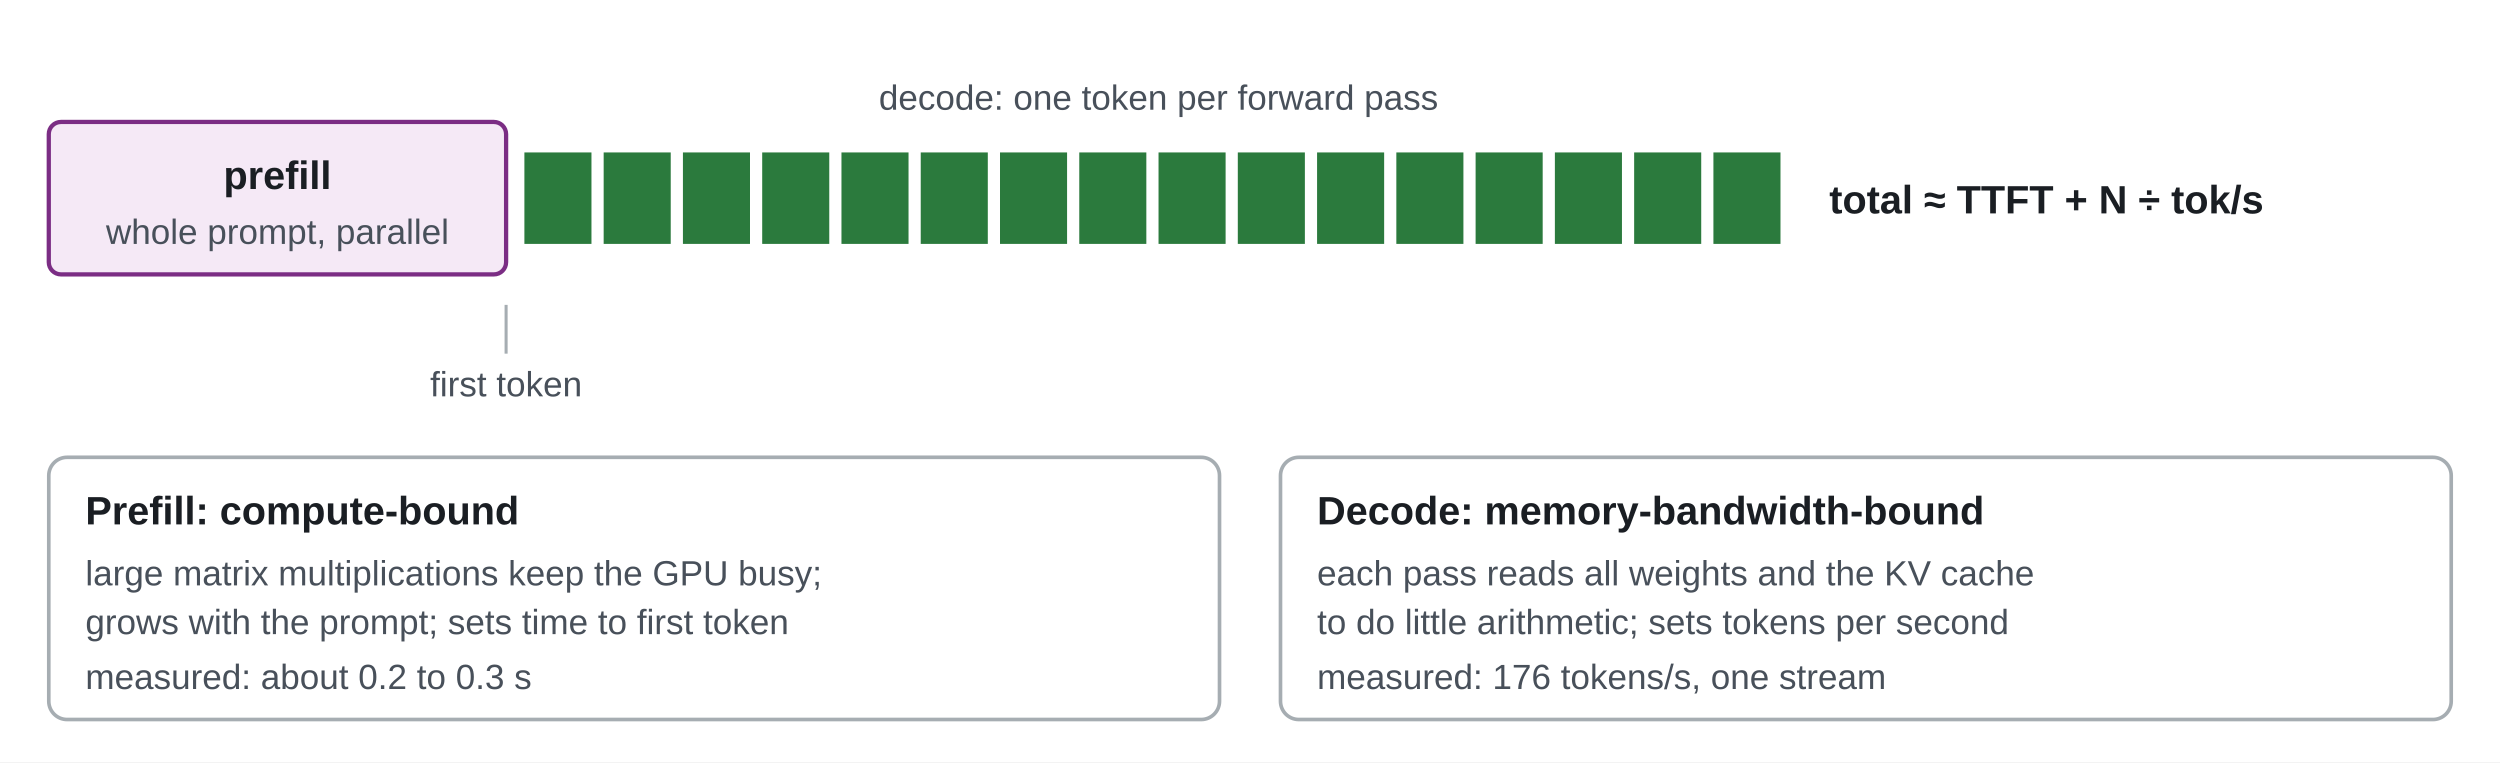
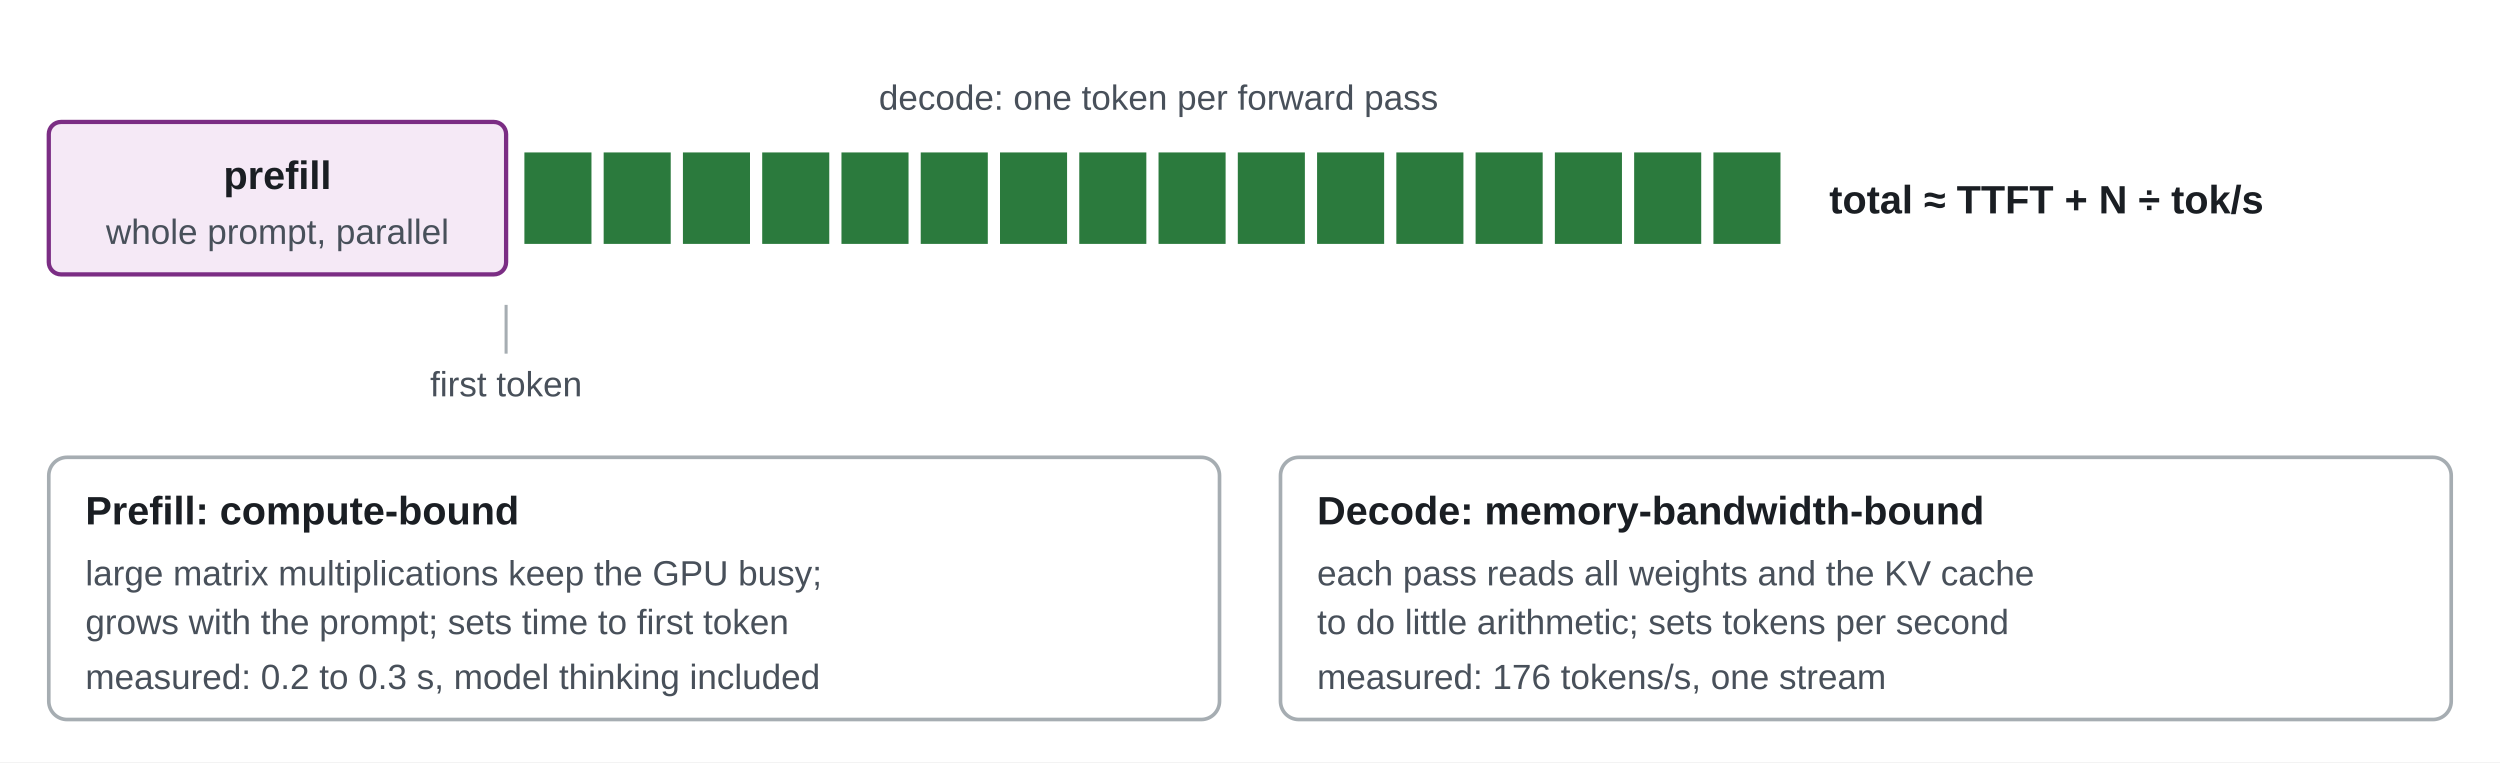
- <svg xmlns="http://www.w3.org/2000/svg" viewBox="0 0 820 250" role="img" aria-label="A request's timeline. Prefill runs the whole prompt through the model in one parallel pass and builds the KV cache; it is compute-bound, grows with the prompt and sets the time to first token. Decode produces one token per forward pass, reading all the weights and the KV cache from GPU memory each time; it is memory-bandwidth-bound and sets tokens per second per stream. Total time is roughly the time to first token plus output tokens divided by tokens per second. Measured for a 20-billion-parameter model on one GPU: time to first token about 0.2 to 0.3 seconds, and 176 tokens per second for a single stream.">
+ <svg xmlns="http://www.w3.org/2000/svg" viewBox="0 0 820 250" role="img" aria-label="A request's timeline. Prefill runs the whole prompt through the model in one parallel pass and builds the KV cache; it is compute-bound, grows with the prompt and sets the time to first token. Decode produces one token per forward pass, reading all the weights and the KV cache from GPU memory each time; it is memory-bandwidth-bound and sets tokens per second per stream. Total time is roughly the time to first token plus output tokens divided by tokens per second. Measured for a 20-billion-parameter reasoning model on one GPU: time to the first answer token about 0.2 to 0.3 seconds, which includes its hidden thinking as well as prefill, and 176 tokens per second for a single stream.">
  <style>text { font-family: "Archivo", Arial, Helvetica, sans-serif; fill: #1a1e23; font-size: 13px; }
.ts { font-size: 11.5px; fill: #48505a; }
.tm { font-family: "JetBrains Mono", Menlo, Consolas, monospace; font-size: 11.5px; }
.tb { font-weight: 680; }
g.ts text { font-size: 11.5px; }
.tl { font-size: 10.5px; letter-spacing: 0.09em; fill: #6a727b; font-weight: 650; }
.ta { fill: #7b2d84; }
.tg { fill: #2b7a3d; }
.tr { fill: #b3261e; }
.tw { fill: #965a00; }
.tmu { fill: #6a727b; }
.n { fill: #ffffff; stroke: #a6adb2; stroke-width: 1.2; }
.n-soft { fill: #eef0ed; stroke: #d8dcd9; stroke-width: 1; }
.n-acc { fill: #f5e9f6; stroke: #7b2d84; stroke-width: 1.4; }
.n-good { fill: #e4f2e6; stroke: #2b7a3d; stroke-width: 1.2; }
.n-bad { fill: #fae3e0; stroke: #b3261e; stroke-width: 1.2; }
.n-warn { fill: #fbf0dc; stroke: #965a00; stroke-width: 1.2; }
.zone { fill: none; stroke: #a6adb2; stroke-width: 1; stroke-dasharray: 4 4; }
.band { fill: #eef0ed; stroke: none; }
.rule { stroke: #d8dcd9; stroke-width: 1; fill: none; }
.rule-strong { stroke: #a6adb2; stroke-width: 1; fill: none; }
.e { fill: none; stroke: #6a727b; stroke-width: 1.4; }
.e-acc { fill: none; stroke: #7b2d84; stroke-width: 1.8; }
.e-good { fill: none; stroke: #2b7a3d; stroke-width: 1.6; }
.e-bad { fill: none; stroke: #b3261e; stroke-width: 1.6; stroke-dasharray: 5 4; }
.dash { stroke-dasharray: 4 4; }
.m { fill: #6a727b; }
.m-acc { fill: #7b2d84; }
.m-good { fill: #2b7a3d; }
.m-bad { fill: #b3261e; }
.dot-good { fill: #2b7a3d; }
.dot-bad { fill: #b3261e; }
.dot-muted { fill: #a6adb2; }
.fill-acc { fill: #7b2d84; }
.fill-good { fill: #2b7a3d; }
.fill-bad { fill: #b3261e; }
.fill-surface { fill: #ffffff; }
.s1 { stroke: #2a78d6; fill: none; stroke-width: 2; }
.s2 { stroke: #eb6834; fill: none; stroke-width: 2; }
.s3 { stroke: #1baf7a; fill: none; stroke-width: 2; }
.f1 { fill: #2a78d6; }
.f2 { fill: #eb6834; }
.f3 { fill: #1baf7a; }
.ring { stroke: #ffffff; stroke-width: 2; }
.xhair { stroke: #48505a; stroke-width: 1; stroke-dasharray: 3 3; }</style>
  <defs>
    <marker id="a" viewBox="0 0 10 10" refX="9" refY="5" markerUnits="userSpaceOnUse" markerWidth="9" markerHeight="9" orient="auto-start-reverse">
      <path class="m" d="M0,1 L10,5 L0,9 z" />
    </marker>
    <marker id="a-acc" viewBox="0 0 10 10" refX="9" refY="5" markerUnits="userSpaceOnUse" markerWidth="10" markerHeight="10" orient="auto-start-reverse">
      <path class="m-acc" d="M0,1 L10,5 L0,9 z" />
    </marker>
    <marker id="a-good" viewBox="0 0 10 10" refX="9" refY="5" markerUnits="userSpaceOnUse" markerWidth="9" markerHeight="9" orient="auto-start-reverse">
      <path class="m-good" d="M0,1 L10,5 L0,9 z" />
    </marker>
    <marker id="a-bad" viewBox="0 0 10 10" refX="9" refY="5" markerUnits="userSpaceOnUse" markerWidth="9" markerHeight="9" orient="auto-start-reverse">
      <path class="m-bad" d="M0,1 L10,5 L0,9 z" />
    </marker>
  </defs>
  <rect width="820" height="250" fill="#ffffff" />
  <rect class="n-acc" x="16" y="40" width="150" height="50" rx="4" />
  <text class="tb" x="91" y="62" text-anchor="middle">prefill</text>
  <text class="ts" x="91" y="80" text-anchor="middle">whole prompt, parallel</text>
  <g class="fill-good">
    <rect x="172" y="50" width="22" height="30" />
    <rect x="198" y="50" width="22" height="30" />
    <rect x="224" y="50" width="22" height="30" />
    <rect x="250" y="50" width="22" height="30" />
    <rect x="276" y="50" width="22" height="30" />
    <rect x="302" y="50" width="22" height="30" />
    <rect x="328" y="50" width="22" height="30" />
    <rect x="354" y="50" width="22" height="30" />
    <rect x="380" y="50" width="22" height="30" />
    <rect x="406" y="50" width="22" height="30" />
    <rect x="432" y="50" width="22" height="30" />
    <rect x="458" y="50" width="22" height="30" />
    <rect x="484" y="50" width="22" height="30" />
    <rect x="510" y="50" width="22" height="30" />
    <rect x="536" y="50" width="22" height="30" />
    <rect x="562" y="50" width="22" height="30" />
  </g>
  <text class="ts" x="380" y="36" text-anchor="middle">decode: one token per forward pass</text>
  <line class="rule-strong" x1="166" y1="100" x2="166" y2="116" />
  <text class="ts" x="166" y="130" text-anchor="middle">first token</text>
  <text class="tb" x="600" y="70">total ≈ TTFT + N ÷ tok/s</text>
  <rect class="n" x="16" y="150" width="384" height="86" rx="6" />
  <text class="tb" x="28" y="172">Prefill: compute-bound</text>
  <text class="ts" x="28" y="192">large matrix multiplications keep the GPU busy;</text>
  <text class="ts" x="28" y="208">grows with the prompt; sets time to first token</text>
-   <text class="ts" x="28" y="226">measured: about 0.2 to 0.3 s</text>
+   <text class="ts" x="28" y="226">measured: 0.2 to 0.3 s, model thinking included</text>
  <rect class="n" x="420" y="150" width="384" height="86" rx="6" />
  <text class="tb" x="432" y="172">Decode: memory-bandwidth-bound</text>
  <text class="ts" x="432" y="192">each pass reads all weights and the KV cache</text>
  <text class="ts" x="432" y="208">to do little arithmetic; sets tokens per second</text>
  <text class="ts" x="432" y="226">measured: 176 tokens/s, one stream</text>
</svg>
